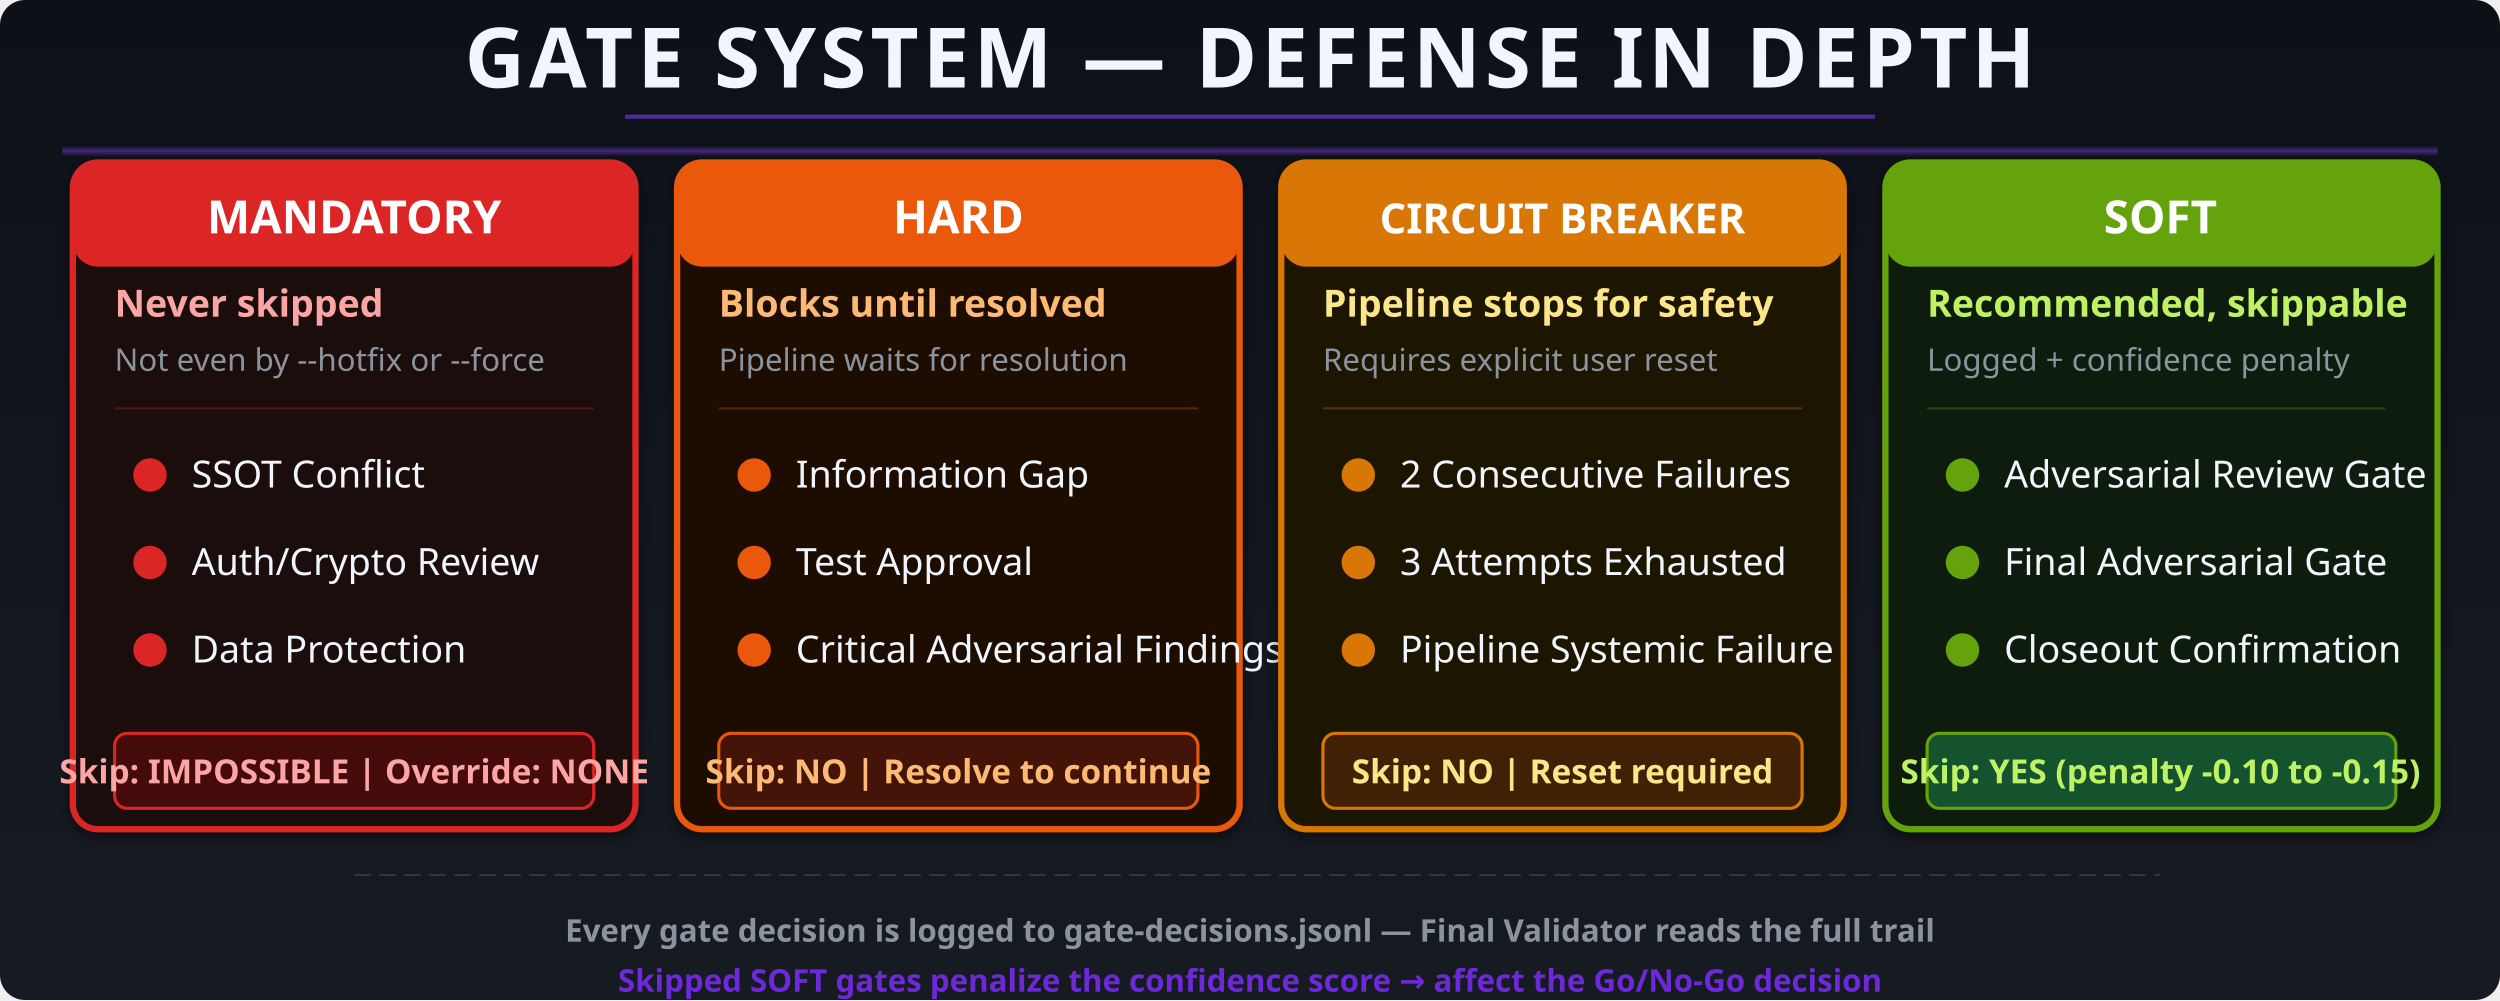
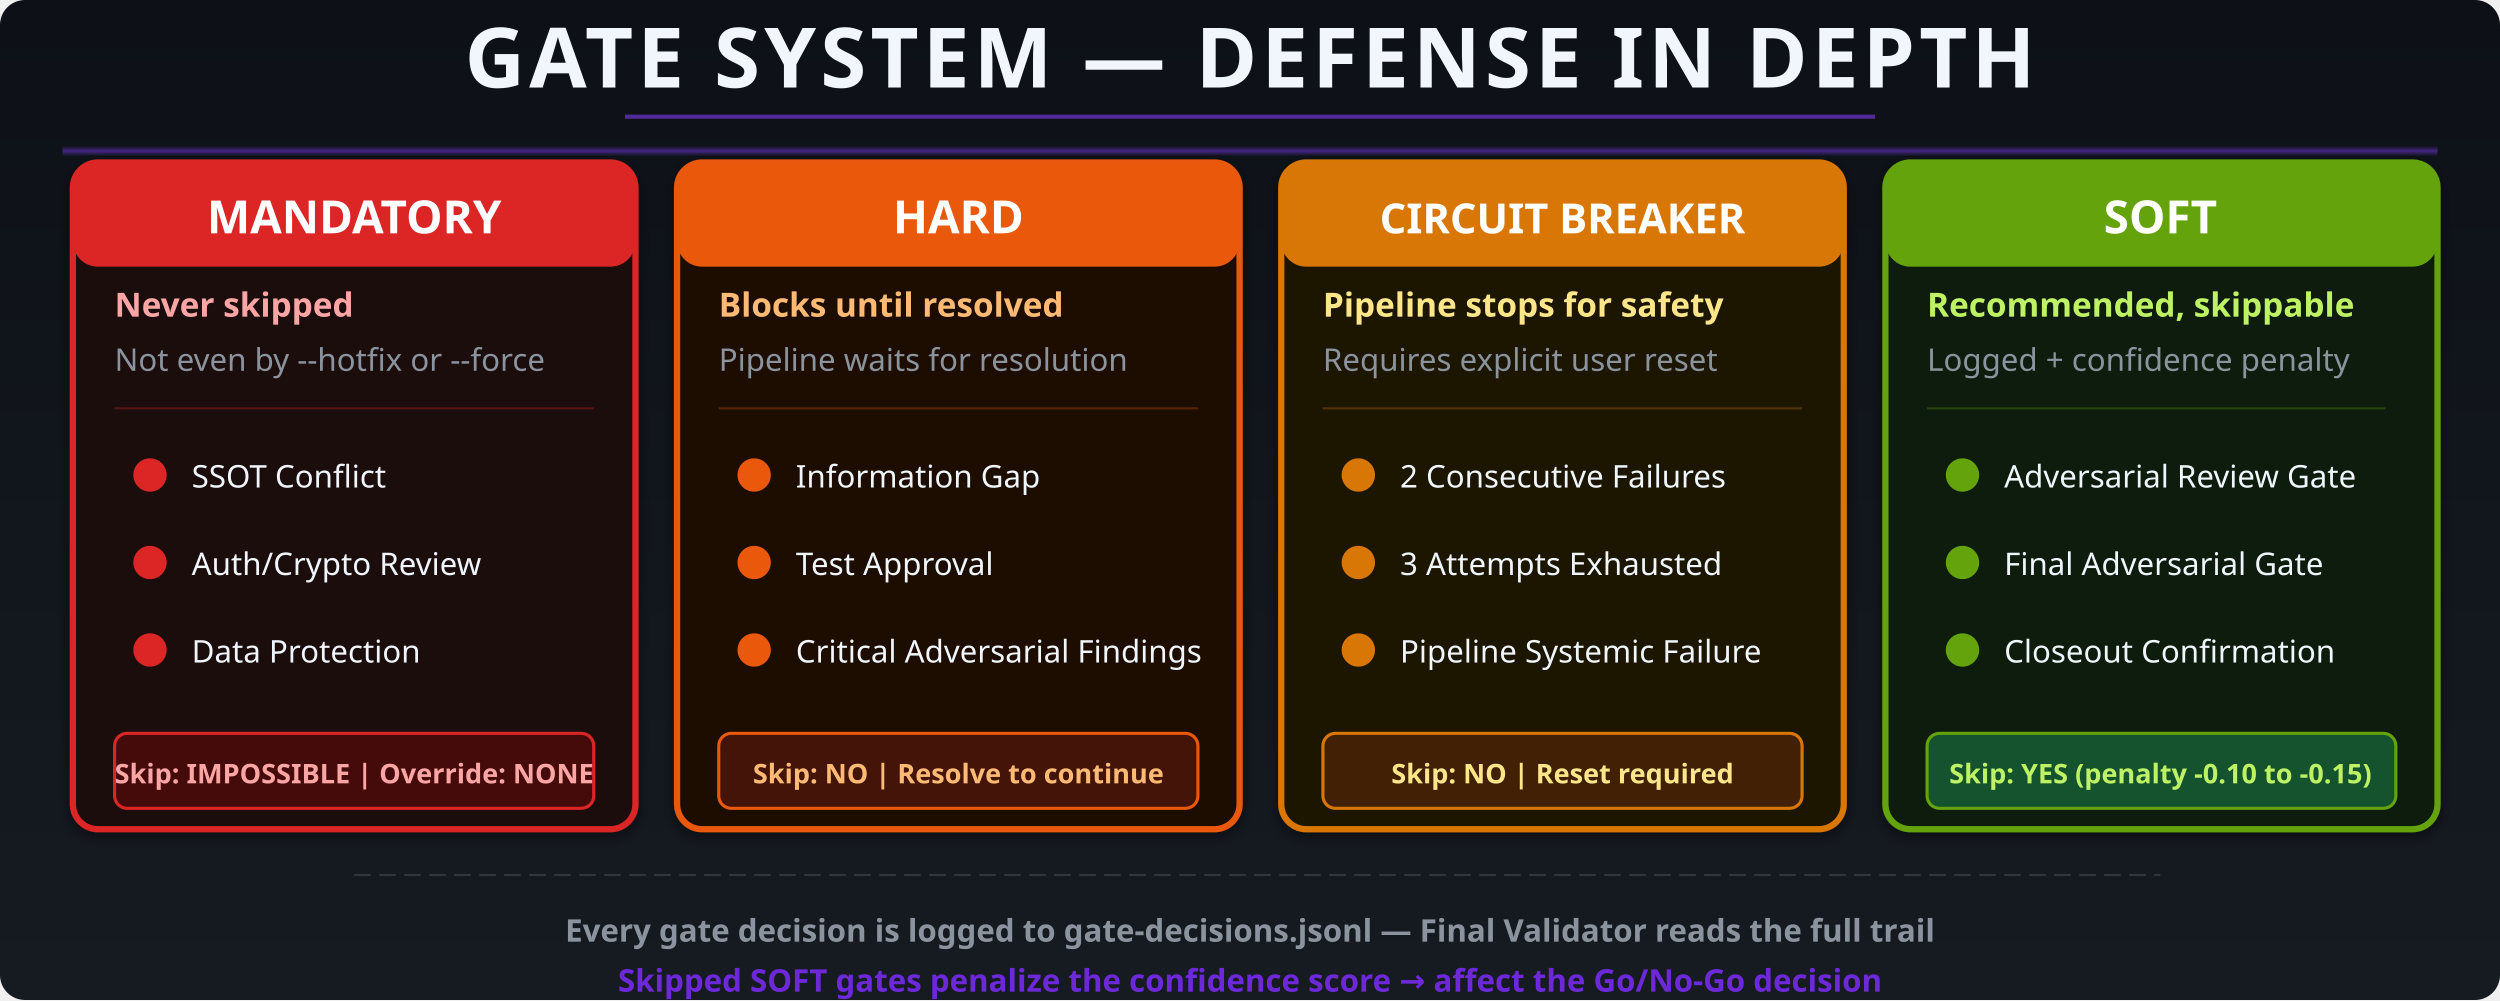
<svg xmlns="http://www.w3.org/2000/svg" viewBox="0 0 1200 480" width="100%">
  <defs>
    <linearGradient id="bg3" x1="0" y1="0" x2="0" y2="1">
      <stop offset="0%" stop-color="#0d1117" />
      <stop offset="100%" stop-color="#161b22" />
    </linearGradient>
    <radialGradient id="alertPulse" cx="50%" cy="50%" r="50%">
      <stop offset="0%" stop-color="#dc2626" stop-opacity="0.8">
        <animate attributeName="stop-opacity" values="0.8;0.2;0.8" dur="1.5s" repeatCount="indefinite" />
      </stop>
      <stop offset="100%" stop-color="#dc2626" stop-opacity="0" />
    </radialGradient>
    <filter id="s3" x="-20%" y="-20%" width="140%" height="140%">
      <feDropShadow dx="0" dy="2" stdDeviation="3" flood-color="#000" flood-opacity="0.5" />
    </filter>
    <linearGradient id="scanLine" x1="0" y1="0" x2="0" y2="1">
      <stop offset="0%" stop-color="#7C3AED" stop-opacity="0" />
      <stop offset="50%" stop-color="#7C3AED" stop-opacity="0.5" />
      <stop offset="100%" stop-color="#7C3AED" stop-opacity="0" />
    </linearGradient>
  </defs>
  <rect width="1200" height="480" fill="url(#bg3)" rx="12" />
  <text x="600" y="42" text-anchor="middle" fill="#f0f6fc" font-size="40" font-weight="700" letter-spacing="2" font-family="'Segoe UI',system-ui,sans-serif">GATE SYSTEM — DEFENSE IN DEPTH</text>
  <line x1="300" y1="56" x2="900" y2="56" stroke="#7C3AED" stroke-width="2" opacity="0.6">
    <animate attributeName="opacity" values="0.6;1;0.6" dur="3s" repeatCount="indefinite" />
  </line>
  <rect x="30" y="70" width="1140" height="5" fill="url(#scanLine)">
    <animate attributeName="y" values="70;440;70" dur="4s" repeatCount="indefinite" />
  </rect>
  <g>
    <rect x="35" y="78" width="270" height="320" rx="12" fill="url(#alertPulse)" opacity="0.3">
      <animate attributeName="opacity" values="0.3;0.6;0.3" dur="1.5s" repeatCount="indefinite" />
    </rect>
    <rect x="35" y="78" width="270" height="320" rx="12" fill="#1a0a0a" stroke="#dc2626" stroke-width="3" filter="url(#s3)">
      <animate attributeName="stroke-width" values="3;5;3" dur="1.5s" repeatCount="indefinite" />
    </rect>
    <rect x="35" y="78" width="270" height="50" rx="12" fill="#dc2626">
      <animate attributeName="fill-opacity" values="1;0.85;1" dur="1.5s" repeatCount="indefinite" />
    </rect>
    <rect x="35" y="116" width="270" height="4" fill="#dc2626" />
    <text x="170" y="112" text-anchor="middle" fill="#fff" font-size="22" font-weight="800" font-family="'Segoe UI',system-ui,sans-serif">MANDATORY</text>
-     <text x="55" y="152" fill="#fca5a5" font-size="18" font-weight="700" font-family="'Segoe UI',system-ui,sans-serif">Never skipped</text>
+     <text x="55" y="152" fill="#fca5a5" font-size="16" font-weight="700" font-family="'Segoe UI',system-ui,sans-serif">Never skipped</text>
    <text x="55" y="178" fill="#8b949e" font-size="15" font-family="'Segoe UI',system-ui,sans-serif">Not even by --hotfix or --force</text>
    <line x1="55" y1="196" x2="285" y2="196" stroke="#dc2626" stroke-width="1" opacity="0.3" />
    <circle cx="72" cy="228" r="8" fill="#dc2626">
      <animate attributeName="r" values="8;9;8" dur="2s" repeatCount="indefinite" />
    </circle>
-     <text x="92" y="234" fill="#f0f6fc" font-size="18" font-family="'Segoe UI',system-ui,sans-serif">SSOT Conflict</text>
+     <text x="92" y="234" fill="#f0f6fc" font-size="15" font-family="'Segoe UI',system-ui,sans-serif">SSOT Conflict</text>
    <circle cx="72" cy="270" r="8" fill="#dc2626">
      <animate attributeName="r" values="8;9;8" dur="2s" begin="0.5s" repeatCount="indefinite" />
    </circle>
-     <text x="92" y="276" fill="#f0f6fc" font-size="18" font-family="'Segoe UI',system-ui,sans-serif">Auth/Crypto Review</text>
+     <text x="92" y="276" fill="#f0f6fc" font-size="15" font-family="'Segoe UI',system-ui,sans-serif">Auth/Crypto Review</text>
    <circle cx="72" cy="312" r="8" fill="#dc2626">
      <animate attributeName="r" values="8;9;8" dur="2s" begin="1s" repeatCount="indefinite" />
    </circle>
-     <text x="92" y="318" fill="#f0f6fc" font-size="18" font-family="'Segoe UI',system-ui,sans-serif">Data Protection</text>
+     <text x="92" y="318" fill="#f0f6fc" font-size="15" font-family="'Segoe UI',system-ui,sans-serif">Data Protection</text>
    <rect x="55" y="352" width="230" height="36" rx="6" fill="#450a0a" stroke="#dc2626" stroke-width="1.5">
      <animate attributeName="stroke-width" values="1.5;2.5;1.5" dur="2s" repeatCount="indefinite" />
    </rect>
-     <text x="170" y="376" text-anchor="middle" fill="#fca5a5" font-size="16" font-weight="700" font-family="'Segoe UI',system-ui,sans-serif">Skip: IMPOSSIBLE | Override: NONE</text>
+     <text x="170" y="376" text-anchor="middle" fill="#fca5a5" font-size="13" font-weight="700" font-family="'Segoe UI',system-ui,sans-serif">Skip: IMPOSSIBLE | Override: NONE</text>
  </g>
  <g>
    <rect x="325" y="78" width="270" height="320" rx="12" fill="#1a0f00" stroke="#ea580c" stroke-width="3" filter="url(#s3)">
      <animate attributeName="stroke-width" values="3;4.5;3" dur="2.5s" repeatCount="indefinite" />
    </rect>
    <rect x="325" y="78" width="270" height="50" rx="12" fill="#ea580c" />
    <rect x="325" y="116" width="270" height="4" fill="#ea580c" />
    <text x="460" y="112" text-anchor="middle" fill="#fff" font-size="22" font-weight="800" font-family="'Segoe UI',system-ui,sans-serif">HARD</text>
-     <text x="345" y="152" fill="#fdba74" font-size="18" font-weight="700" font-family="'Segoe UI',system-ui,sans-serif">Blocks until resolved</text>
+     <text x="345" y="152" fill="#fdba74" font-size="16" font-weight="700" font-family="'Segoe UI',system-ui,sans-serif">Blocks until resolved</text>
    <text x="345" y="178" fill="#8b949e" font-size="15" font-family="'Segoe UI',system-ui,sans-serif">Pipeline waits for resolution</text>
    <line x1="345" y1="196" x2="575" y2="196" stroke="#ea580c" stroke-width="1" opacity="0.3" />
    <circle cx="362" cy="228" r="8" fill="#ea580c">
      <animate attributeName="r" values="8;9;8" dur="2.2s" repeatCount="indefinite" />
    </circle>
-     <text x="382" y="234" fill="#f0f6fc" font-size="18" font-family="'Segoe UI',system-ui,sans-serif">Information Gap</text>
+     <text x="382" y="234" fill="#f0f6fc" font-size="15" font-family="'Segoe UI',system-ui,sans-serif">Information Gap</text>
    <circle cx="362" cy="270" r="8" fill="#ea580c">
      <animate attributeName="r" values="8;9;8" dur="2.2s" begin="0.5s" repeatCount="indefinite" />
    </circle>
-     <text x="382" y="276" fill="#f0f6fc" font-size="18" font-family="'Segoe UI',system-ui,sans-serif">Test Approval</text>
+     <text x="382" y="276" fill="#f0f6fc" font-size="15" font-family="'Segoe UI',system-ui,sans-serif">Test Approval</text>
    <circle cx="362" cy="312" r="8" fill="#ea580c">
      <animate attributeName="r" values="8;9;8" dur="2.2s" begin="1s" repeatCount="indefinite" />
    </circle>
-     <text x="382" y="318" fill="#f0f6fc" font-size="18" font-family="'Segoe UI',system-ui,sans-serif">Critical Adversarial Findings</text>
+     <text x="382" y="318" fill="#f0f6fc" font-size="15" font-family="'Segoe UI',system-ui,sans-serif">Critical Adversarial Findings</text>
    <rect x="345" y="352" width="230" height="36" rx="6" fill="#431407" stroke="#ea580c" stroke-width="1.5">
      <animate attributeName="stroke-width" values="1.5;2.5;1.5" dur="2.5s" repeatCount="indefinite" />
    </rect>
-     <text x="460" y="376" text-anchor="middle" fill="#fdba74" font-size="16" font-weight="700" font-family="'Segoe UI',system-ui,sans-serif">Skip: NO | Resolve to continue</text>
+     <text x="460" y="376" text-anchor="middle" fill="#fdba74" font-size="13" font-weight="700" font-family="'Segoe UI',system-ui,sans-serif">Skip: NO | Resolve to continue</text>
  </g>
  <g>
    <rect x="615" y="78" width="270" height="320" rx="12" fill="#1a1400" stroke="#d97706" stroke-width="3" filter="url(#s3)">
      <animate attributeName="stroke-width" values="3;4.5;3" dur="3s" repeatCount="indefinite" />
    </rect>
    <rect x="615" y="78" width="270" height="50" rx="12" fill="#d97706" />
    <rect x="615" y="116" width="270" height="4" fill="#d97706" />
    <text x="750" y="112" text-anchor="middle" fill="#fff" font-size="20" font-weight="800" font-family="'Segoe UI',system-ui,sans-serif">CIRCUIT BREAKER</text>
-     <text x="635" y="152" fill="#fde68a" font-size="18" font-weight="700" font-family="'Segoe UI',system-ui,sans-serif">Pipeline stops for safety</text>
+     <text x="635" y="152" fill="#fde68a" font-size="16" font-weight="700" font-family="'Segoe UI',system-ui,sans-serif">Pipeline stops for safety</text>
    <text x="635" y="178" fill="#8b949e" font-size="15" font-family="'Segoe UI',system-ui,sans-serif">Requires explicit user reset</text>
    <line x1="635" y1="196" x2="865" y2="196" stroke="#d97706" stroke-width="1" opacity="0.3" />
    <circle cx="652" cy="228" r="8" fill="#d97706">
      <animate attributeName="r" values="8;9;8" dur="2.5s" repeatCount="indefinite" />
    </circle>
-     <text x="672" y="234" fill="#f0f6fc" font-size="18" font-family="'Segoe UI',system-ui,sans-serif">2 Consecutive Failures</text>
+     <text x="672" y="234" fill="#f0f6fc" font-size="15" font-family="'Segoe UI',system-ui,sans-serif">2 Consecutive Failures</text>
    <circle cx="652" cy="270" r="8" fill="#d97706">
      <animate attributeName="r" values="8;9;8" dur="2.5s" begin="0.5s" repeatCount="indefinite" />
    </circle>
-     <text x="672" y="276" fill="#f0f6fc" font-size="18" font-family="'Segoe UI',system-ui,sans-serif">3 Attempts Exhausted</text>
+     <text x="672" y="276" fill="#f0f6fc" font-size="15" font-family="'Segoe UI',system-ui,sans-serif">3 Attempts Exhausted</text>
    <circle cx="652" cy="312" r="8" fill="#d97706">
      <animate attributeName="r" values="8;9;8" dur="2.5s" begin="1s" repeatCount="indefinite" />
    </circle>
-     <text x="672" y="318" fill="#f0f6fc" font-size="18" font-family="'Segoe UI',system-ui,sans-serif">Pipeline Systemic Failure</text>
+     <text x="672" y="318" fill="#f0f6fc" font-size="15" font-family="'Segoe UI',system-ui,sans-serif">Pipeline Systemic Failure</text>
    <rect x="635" y="352" width="230" height="36" rx="6" fill="#422006" stroke="#d97706" stroke-width="1.5">
      <animate attributeName="stroke-width" values="1.5;2.5;1.5" dur="3s" repeatCount="indefinite" />
    </rect>
-     <text x="750" y="376" text-anchor="middle" fill="#fde68a" font-size="16" font-weight="700" font-family="'Segoe UI',system-ui,sans-serif">Skip: NO | Reset required</text>
+     <text x="750" y="376" text-anchor="middle" fill="#fde68a" font-size="13" font-weight="700" font-family="'Segoe UI',system-ui,sans-serif">Skip: NO | Reset required</text>
  </g>
  <g>
    <rect x="905" y="78" width="265" height="320" rx="12" fill="#0a1a0a" stroke="#65a30d" stroke-width="3" filter="url(#s3)">
      <animate attributeName="stroke-width" values="3;4;3" dur="4s" repeatCount="indefinite" />
    </rect>
    <rect x="905" y="78" width="265" height="50" rx="12" fill="#65a30d" />
    <rect x="905" y="116" width="265" height="4" fill="#65a30d" />
    <text x="1037" y="112" text-anchor="middle" fill="#fff" font-size="22" font-weight="800" font-family="'Segoe UI',system-ui,sans-serif">SOFT</text>
-     <text x="925" y="152" fill="#bef264" font-size="18" font-weight="700" font-family="'Segoe UI',system-ui,sans-serif">Recommended, skippable</text>
+     <text x="925" y="152" fill="#bef264" font-size="16" font-weight="700" font-family="'Segoe UI',system-ui,sans-serif">Recommended, skippable</text>
    <text x="925" y="178" fill="#8b949e" font-size="15" font-family="'Segoe UI',system-ui,sans-serif">Logged + confidence penalty</text>
    <line x1="925" y1="196" x2="1145" y2="196" stroke="#65a30d" stroke-width="1" opacity="0.3" />
    <circle cx="942" cy="228" r="8" fill="#65a30d">
      <animate attributeName="r" values="8;9;8" dur="3s" repeatCount="indefinite" />
    </circle>
-     <text x="962" y="234" fill="#f0f6fc" font-size="18" font-family="'Segoe UI',system-ui,sans-serif">Adversarial Review Gate</text>
+     <text x="962" y="234" fill="#f0f6fc" font-size="15" font-family="'Segoe UI',system-ui,sans-serif">Adversarial Review Gate</text>
    <circle cx="942" cy="270" r="8" fill="#65a30d">
      <animate attributeName="r" values="8;9;8" dur="3s" begin="0.7s" repeatCount="indefinite" />
    </circle>
-     <text x="962" y="276" fill="#f0f6fc" font-size="18" font-family="'Segoe UI',system-ui,sans-serif">Final Adversarial Gate</text>
+     <text x="962" y="276" fill="#f0f6fc" font-size="15" font-family="'Segoe UI',system-ui,sans-serif">Final Adversarial Gate</text>
    <circle cx="942" cy="312" r="8" fill="#65a30d">
      <animate attributeName="r" values="8;9;8" dur="3s" begin="1.4s" repeatCount="indefinite" />
    </circle>
-     <text x="962" y="318" fill="#f0f6fc" font-size="18" font-family="'Segoe UI',system-ui,sans-serif">Closeout Confirmation</text>
+     <text x="962" y="318" fill="#f0f6fc" font-size="15" font-family="'Segoe UI',system-ui,sans-serif">Closeout Confirmation</text>
    <rect x="925" y="352" width="225" height="36" rx="6" fill="#14532d" stroke="#65a30d" stroke-width="1.5">
      <animate attributeName="stroke-width" values="1.5;2.2;1.5" dur="4s" repeatCount="indefinite" />
    </rect>
-     <text x="1037" y="376" text-anchor="middle" fill="#bef264" font-size="16" font-weight="700" font-family="'Segoe UI',system-ui,sans-serif">Skip: YES (penalty -0.10 to -0.15)</text>
+     <text x="1037" y="376" text-anchor="middle" fill="#bef264" font-size="13" font-weight="700" font-family="'Segoe UI',system-ui,sans-serif">Skip: YES (penalty -0.10 to -0.15)</text>
  </g>
  <line x1="170" y1="420" x2="1037" y2="420" stroke="#30363d" stroke-width="1" stroke-dasharray="8,4">
    <animate attributeName="stroke-dashoffset" values="0;-12" dur="1s" repeatCount="indefinite" />
  </line>
  <text x="600" y="452" text-anchor="middle" fill="#8b949e" font-size="15" font-weight="600" font-family="'Segoe UI',system-ui,sans-serif">Every gate decision is logged to gate-decisions.jsonl — Final Validator reads the full trail</text>
  <text x="600" y="476" text-anchor="middle" fill="#6d28d9" font-size="15" font-weight="600" font-family="'Segoe UI',system-ui,sans-serif">Skipped SOFT gates penalize the confidence score → affect the Go/No-Go decision</text>
</svg>
